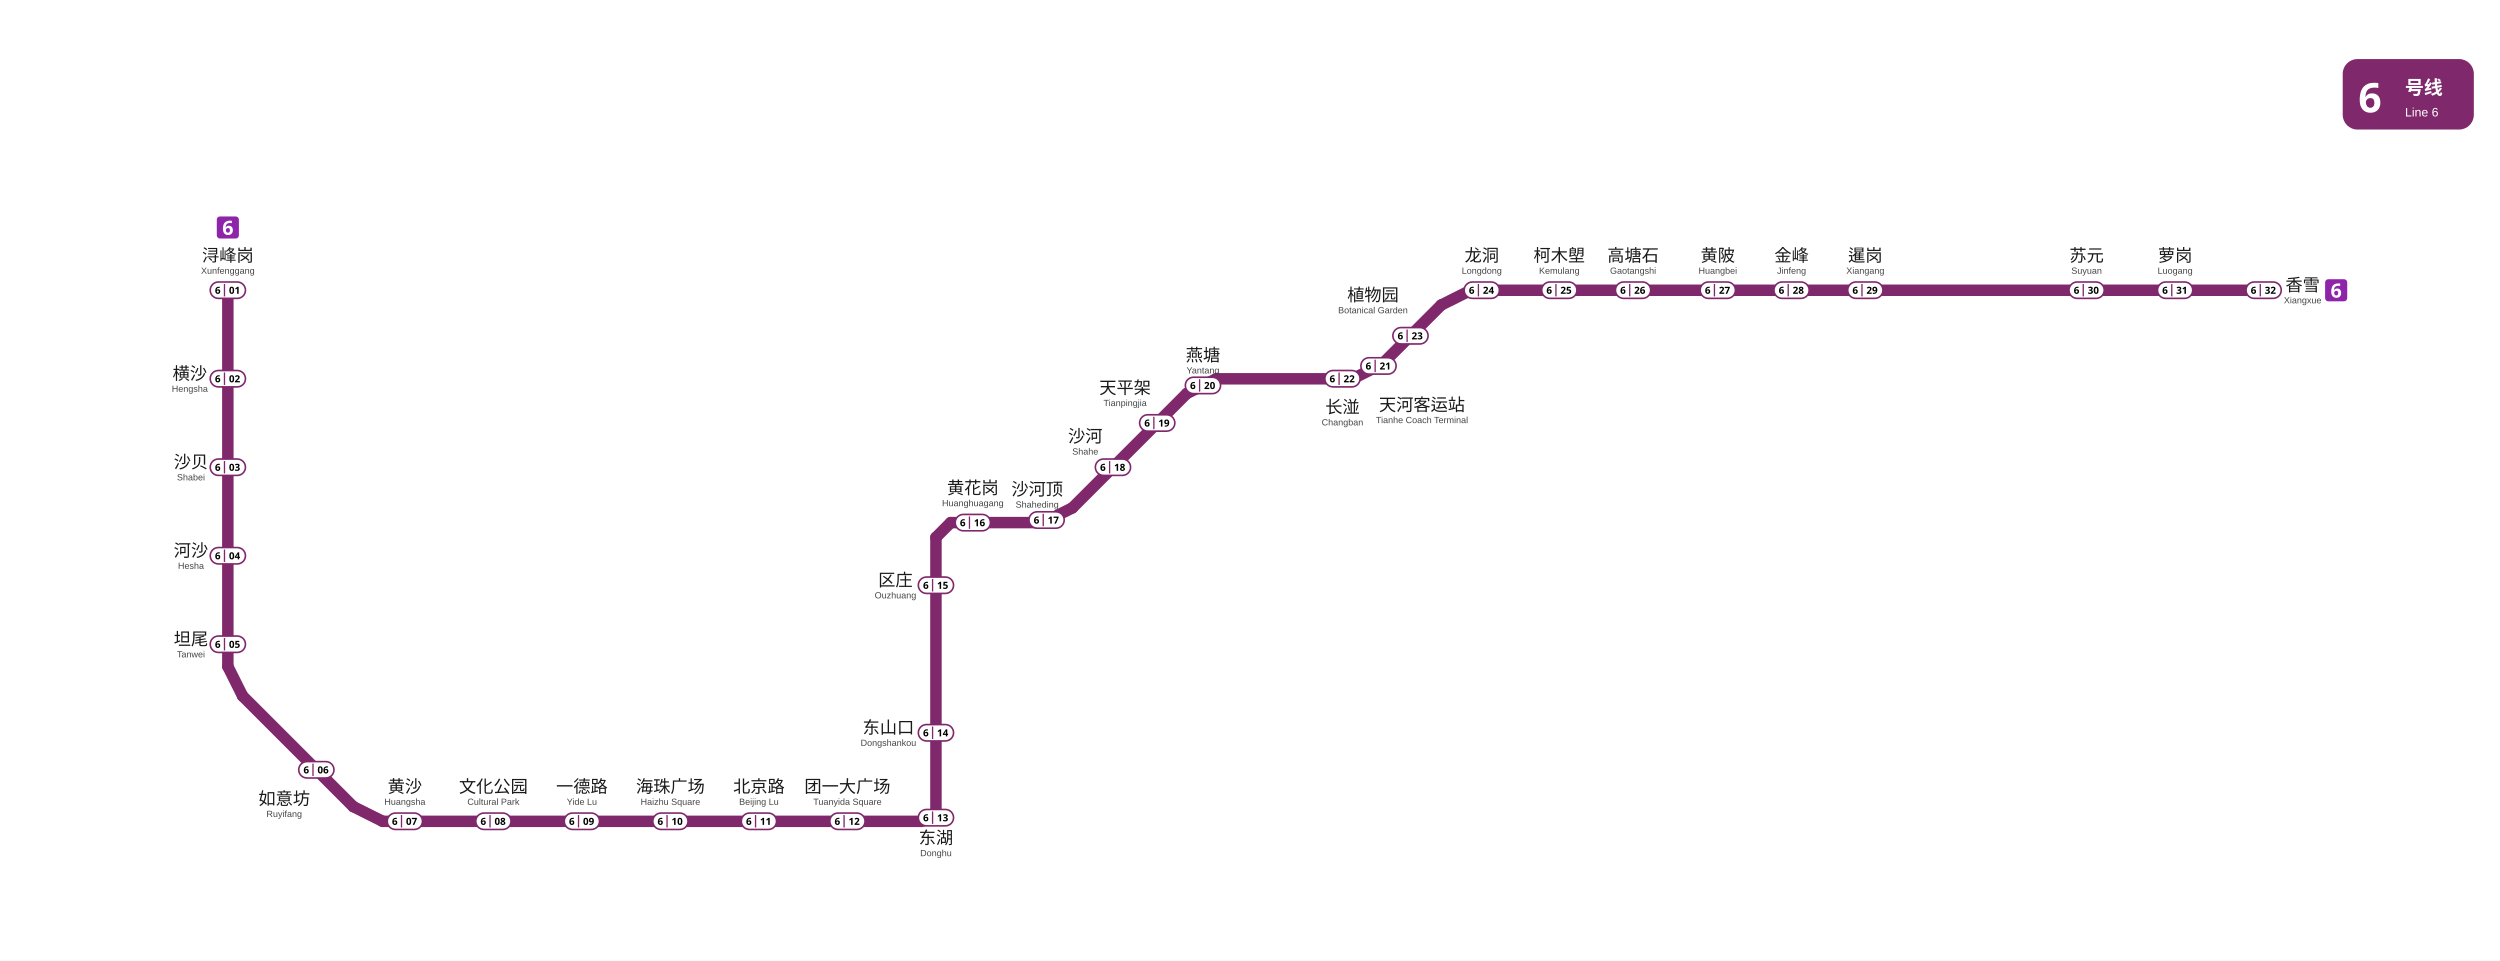
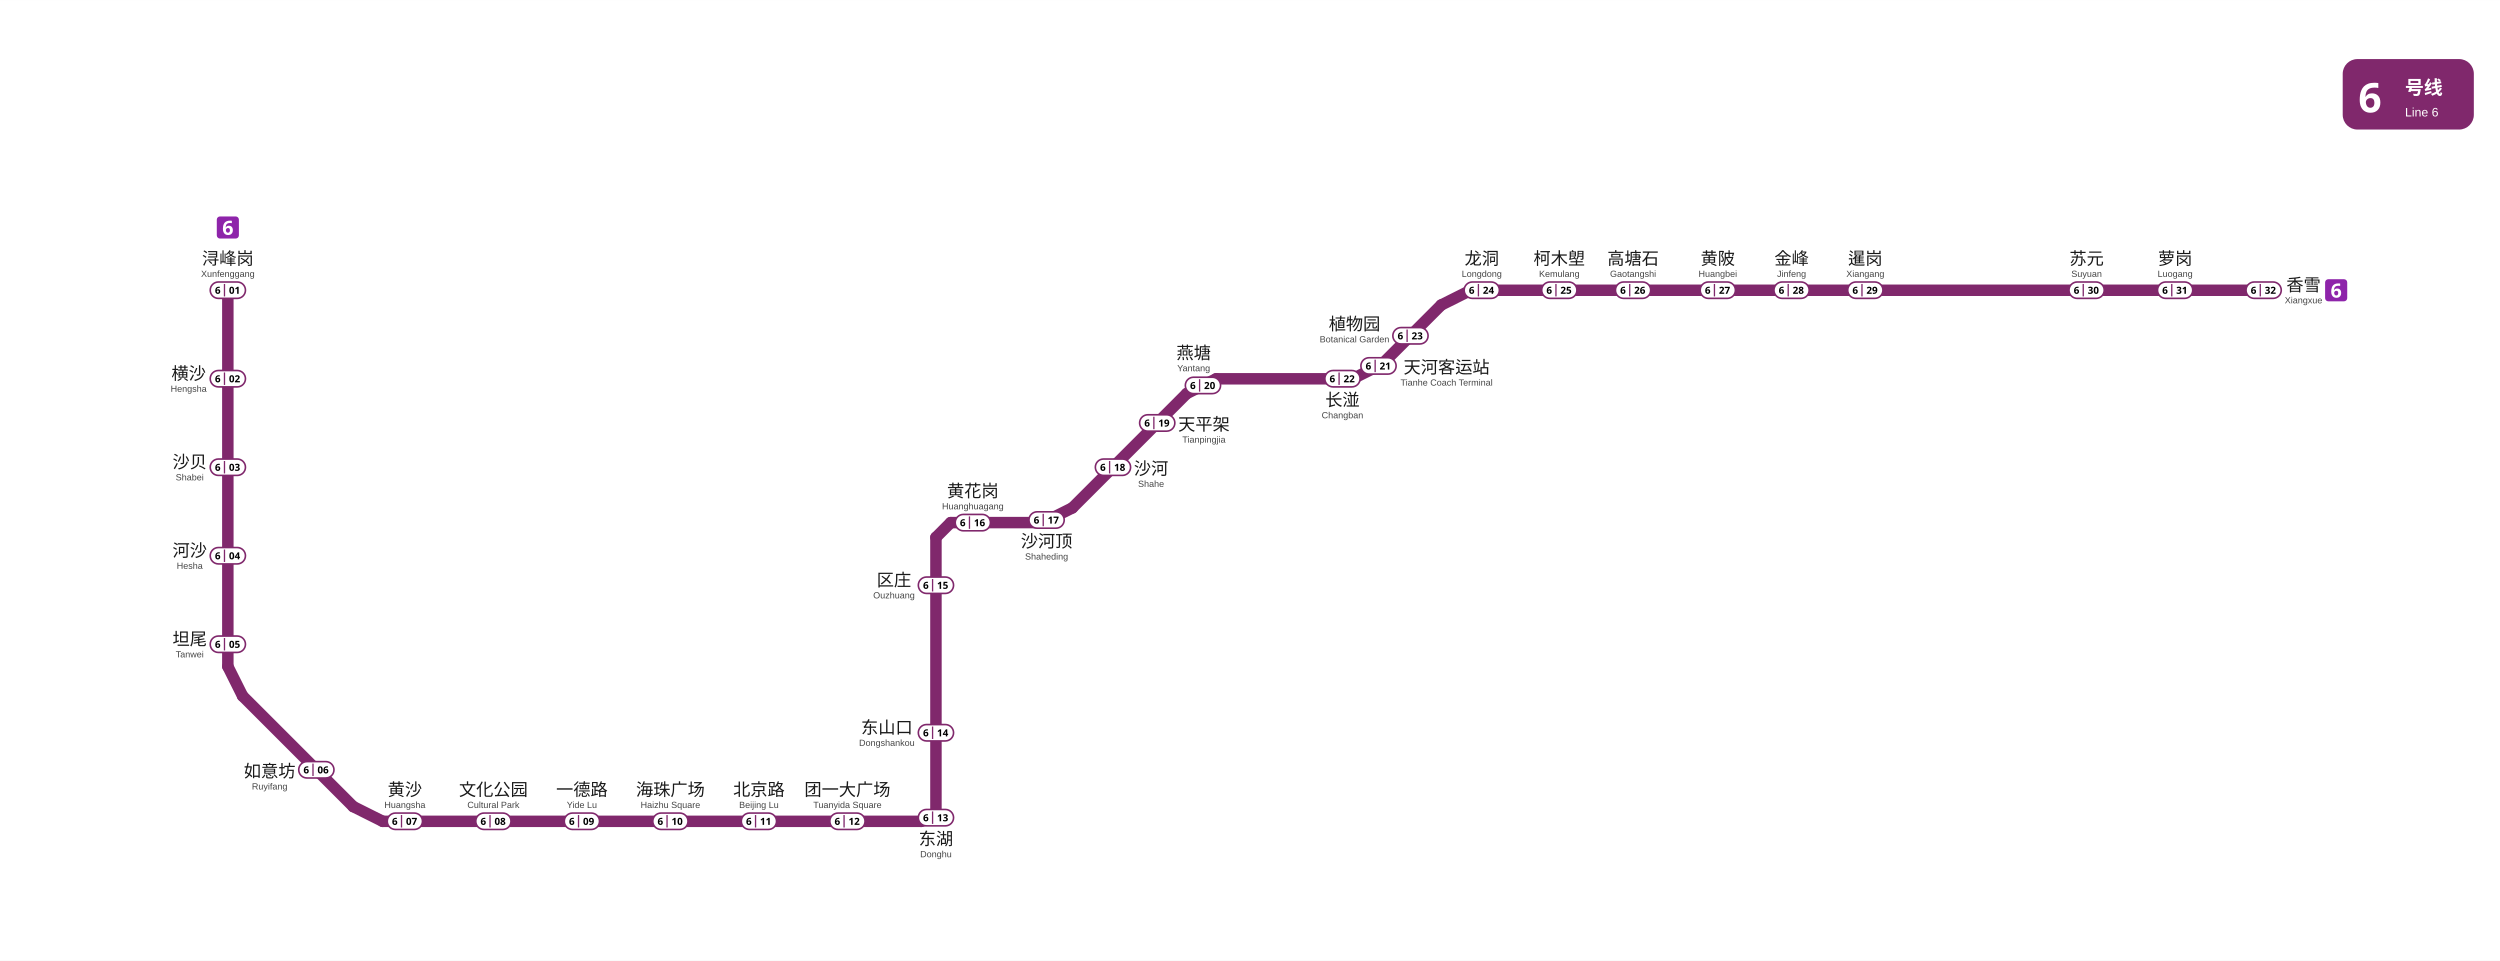
<svg xmlns="http://www.w3.org/2000/svg" viewBox="927.5 563.2 1525.2 586.0" data-pins="一德路,东山口,东湖,北京路,区庄,团一大广场,坦尾,天平架,天河客运站,如意坊,文化公园,暹岗,柯木塱,植物园,横沙,沙河,沙河顶,沙贝,河沙,浔峰岗,海珠广场,燕塘,苏元,萝岗,金峰,长湴,香雪,高塘石,黄沙,黄花岗,黄陂,龙洞" width="1525" height="586">
  <rect x="927.5" y="563.2" width="1525.245" height="586.05" fill="#ffffff" />
  <g id="走廊">
    <line x1="1066.50" y1="740.25" x2="1066.50" y2="969.75" style="fill:none;stroke:#80286c;stroke-width:7;stroke-linecap:round" />
    <line x1="1066.50" y1="969.75" x2="1075.50" y2="987.75" style="fill:none;stroke:#80286c;stroke-width:7;stroke-linecap:round" />
    <line x1="1075.50" y1="987.75" x2="1143.00" y2="1055.25" style="fill:none;stroke:#80286c;stroke-width:7;stroke-linecap:round" />
    <line x1="1143.00" y1="1055.25" x2="1161.00" y2="1064.25" style="fill:none;stroke:#80286c;stroke-width:7;stroke-linecap:round" />
    <line x1="1161.00" y1="1064.25" x2="1489.50" y2="1064.25" style="fill:none;stroke:#80286c;stroke-width:7;stroke-linecap:round" />
    <line x1="1489.50" y1="1064.25" x2="1498.50" y2="1062.00" style="fill:none;stroke:#80286c;stroke-width:7;stroke-linecap:round" />
    <line x1="1498.50" y1="891.00" x2="1498.50" y2="1062.00" style="fill:none;stroke:#80286c;stroke-width:7;stroke-linecap:round" />
    <line x1="1498.50" y1="891.00" x2="1507.50" y2="882.00" style="fill:none;stroke:#80286c;stroke-width:7;stroke-linecap:round" />
    <line x1="1507.50" y1="882.00" x2="1563.75" y2="882.00" style="fill:none;stroke:#80286c;stroke-width:7;stroke-linecap:round" />
    <line x1="1563.75" y1="882.00" x2="1581.75" y2="873.00" style="fill:none;stroke:#80286c;stroke-width:7;stroke-linecap:round" />
    <line x1="1581.75" y1="873.00" x2="1651.50" y2="803.25" style="fill:none;stroke:#80286c;stroke-width:7;stroke-linecap:round" />
    <line x1="1651.50" y1="803.25" x2="1669.50" y2="794.25" style="fill:none;stroke:#80286c;stroke-width:7;stroke-linecap:round" />
    <line x1="1669.50" y1="794.25" x2="1752.75" y2="794.25" style="fill:none;stroke:#80286c;stroke-width:7;stroke-linecap:round" />
    <line x1="1752.75" y1="794.25" x2="1770.75" y2="785.25" style="fill:none;stroke:#80286c;stroke-width:7;stroke-linecap:round" />
    <line x1="1770.75" y1="785.25" x2="1806.75" y2="749.25" style="fill:none;stroke:#80286c;stroke-width:7;stroke-linecap:round" />
    <line x1="1806.75" y1="749.25" x2="1824.75" y2="740.25" style="fill:none;stroke:#80286c;stroke-width:7;stroke-linecap:round" />
    <line x1="1824.75" y1="740.25" x2="2308.50" y2="740.25" style="fill:none;stroke:#80286c;stroke-width:7;stroke-linecap:round" />
  </g>
  <g id="线路徽标">
    <g data-badge="header" transform="translate(2356.74 599.2)" data-ink="#FFFFFF" data-box="2356.7,599.2,2436.7,642.2" data-chip="2356.7,599.2,2436.7,642.2">
      <rect x="0" y="0" width="80.0" height="43.0" rx="9.0" fill="#80286c" />
      <text x="9.5" y="32.5" font-family="'Microsoft YaHei', sans-serif" font-size="25" font-weight="bold" fill="#FFFFFF">6</text>
      <text x="38.0" y="21.5" font-family="'Microsoft YaHei', sans-serif" font-size="11.5" font-weight="600" fill="#FFFFFF">号线</text>
      <text x="38.0" y="35.0" font-family="Arial, sans-serif" font-size="7.5" fill="#FFFFFF">Line 6</text>
    </g>
    <g data-badge="chip" transform="translate(2346 733.505)" data-box="2346.0,733.5,2359.5,747.0">
      <path d="M11.54 13.49h-9.59c-1.07 0 -1.95 -0.88 -1.95 -1.95v-9.59c0 -1.07 0.88 -1.95 1.95 -1.95h9.59c1.07 0 1.95 0.88 1.95 1.95v9.59C13.49 12.61 12.61 13.49 11.54 13.49z" fill="#8E24AA" />
      <path d="M3.73 7.6c0 -0.49 0.04 -0.97 0.11 -1.46c0.07 -0.48 0.2 -0.94 0.38 -1.37c0.18 -0.43 0.43 -0.81 0.76 -1.14c0.32 -0.33 0.74 -0.59 1.24 -0.78c0.5 -0.19 1.11 -0.28 1.82 -0.28c0.17 0 0.36 0.01 0.59 0.02c0.22 0.01 0.41 0.03 0.56 0.07v1.45c-0.15 -0.03 -0.32 -0.06 -0.5 -0.08c-0.18 -0.02 -0.36 -0.04 -0.53 -0.04c-0.71 0 -1.26 0.11 -1.65 0.34c-0.39 0.22 -0.66 0.54 -0.82 0.94c-0.16 0.4 -0.25 0.87 -0.28 1.4h0.07c0.16 -0.28 0.39 -0.52 0.69 -0.71c0.3 -0.19 0.69 -0.29 1.17 -0.29c0.75 0 1.35 0.24 1.79 0.71c0.44 0.47 0.66 1.14 0.66 2c0 0.93 -0.26 1.66 -0.79 2.18c-0.52 0.53 -1.23 0.79 -2.13 0.79c-0.58 0 -1.11 -0.13 -1.58 -0.4c-0.47 -0.27 -0.85 -0.68 -1.13 -1.24C3.87 9.17 3.73 8.46 3.73 7.6zM6.82 9.91c0.35 0 0.64 -0.12 0.86 -0.37s0.34 -0.62 0.34 -1.13c0 -0.42 -0.1 -0.74 -0.29 -0.98c-0.19 -0.24 -0.48 -0.36 -0.88 -0.36c-0.27 0 -0.51 0.06 -0.7 0.18c-0.2 0.12 -0.35 0.27 -0.46 0.45c-0.11 0.18 -0.17 0.37 -0.17 0.56c0 0.26 0.05 0.52 0.14 0.78c0.1 0.26 0.24 0.47 0.44 0.63C6.31 9.83 6.54 9.91 6.82 9.91z" fill="#FFFFFF" />
    </g>
    <g data-badge="chip" transform="translate(1059.76 695.21)" data-box="1059.8,695.2,1073.2,708.7">
      <path d="M11.54 13.49h-9.59c-1.07 0 -1.95 -0.88 -1.95 -1.95v-9.59c0 -1.07 0.88 -1.95 1.95 -1.95h9.59c1.07 0 1.95 0.88 1.95 1.95v9.59C13.49 12.61 12.61 13.49 11.54 13.49z" fill="#8E24AA" />
      <path d="M3.73 7.6c0 -0.49 0.04 -0.97 0.11 -1.46c0.07 -0.48 0.2 -0.94 0.38 -1.37c0.18 -0.43 0.43 -0.81 0.76 -1.14c0.32 -0.33 0.74 -0.59 1.24 -0.78c0.5 -0.19 1.11 -0.28 1.82 -0.28c0.17 0 0.36 0.01 0.59 0.02c0.22 0.01 0.41 0.03 0.56 0.07v1.45c-0.15 -0.03 -0.32 -0.06 -0.5 -0.08c-0.18 -0.02 -0.36 -0.04 -0.53 -0.04c-0.71 0 -1.26 0.11 -1.65 0.34c-0.39 0.22 -0.66 0.54 -0.82 0.94c-0.16 0.4 -0.25 0.87 -0.28 1.4h0.07c0.16 -0.28 0.39 -0.52 0.69 -0.71c0.3 -0.19 0.69 -0.29 1.17 -0.29c0.75 0 1.35 0.24 1.79 0.71c0.44 0.47 0.66 1.14 0.66 2c0 0.93 -0.26 1.66 -0.79 2.18c-0.52 0.53 -1.23 0.79 -2.13 0.79c-0.58 0 -1.11 -0.13 -1.58 -0.4c-0.47 -0.27 -0.85 -0.68 -1.13 -1.24C3.87 9.17 3.73 8.46 3.73 7.6zM6.82 9.91c0.35 0 0.64 -0.12 0.86 -0.37s0.34 -0.62 0.34 -1.13c0 -0.42 -0.1 -0.74 -0.29 -0.98c-0.19 -0.24 -0.48 -0.36 -0.88 -0.36c-0.27 0 -0.51 0.06 -0.7 0.18c-0.2 0.12 -0.35 0.27 -0.46 0.45c-0.11 0.18 -0.17 0.37 -0.17 0.56c0 0.26 0.05 0.52 0.14 0.78c0.1 0.26 0.24 0.47 0.44 0.63C6.31 9.83 6.54 9.91 6.82 9.91z" fill="#FFFFFF" />
    </g>
  </g>
  <g id="站名标注" font-family="'Microsoft YaHei', 'PingFang SC', sans-serif">
-     <text x="2332.30" y="740.73" text-anchor="middle" font-size="10.5" font-weight="500" fill="#1a1a1a">香雪</text>
-     <text x="2332.30" y="748.23" text-anchor="middle" font-size="5.5" font-family="Arial, sans-serif" fill="#444444">Xiangxue</text>
-     <text x="2254.50" y="722.70" text-anchor="middle" font-size="10.5" font-weight="500" fill="#1a1a1a">萝岗</text>
-     <text x="2254.50" y="730.20" text-anchor="middle" font-size="5.5" font-family="Arial, sans-serif" fill="#444444">Luogang</text>
-     <text x="2200.50" y="722.70" text-anchor="middle" font-size="10.5" font-weight="500" fill="#1a1a1a">苏元</text>
-     <text x="2200.50" y="730.20" text-anchor="middle" font-size="5.5" font-family="Arial, sans-serif" fill="#444444">Suyuan</text>
-     <text x="2065.50" y="722.70" text-anchor="middle" font-size="10.5" font-weight="500" fill="#1a1a1a">暹岗</text>
-     <text x="2065.50" y="730.20" text-anchor="middle" font-size="5.5" font-family="Arial, sans-serif" fill="#444444">Xiangang</text>
-     <text x="2020.50" y="722.70" text-anchor="middle" font-size="10.5" font-weight="500" fill="#1a1a1a">金峰</text>
-     <text x="2020.50" y="730.20" text-anchor="middle" font-size="5.5" font-family="Arial, sans-serif" fill="#444444">Jinfeng</text>
-     <text x="1975.50" y="722.70" text-anchor="middle" font-size="10.5" font-weight="500" fill="#1a1a1a">黄陂</text>
-     <text x="1975.50" y="730.20" text-anchor="middle" font-size="5.5" font-family="Arial, sans-serif" fill="#444444">Huangbei</text>
-     <text x="1923.80" y="722.70" text-anchor="middle" font-size="10.5" font-weight="500" fill="#1a1a1a">高塘石</text>
-     <text x="1923.80" y="730.20" text-anchor="middle" font-size="5.5" font-family="Arial, sans-serif" fill="#444444">Gaotangshi</text>
-     <text x="1878.80" y="722.70" text-anchor="middle" font-size="10.5" font-weight="500" fill="#1a1a1a">柯木塱</text>
-     <text x="1878.80" y="730.20" text-anchor="middle" font-size="5.5" font-family="Arial, sans-serif" fill="#444444">Kemulang</text>
-     <text x="1831.50" y="722.70" text-anchor="middle" font-size="10.5" font-weight="500" fill="#1a1a1a">龙洞</text>
-     <text x="1831.50" y="730.20" text-anchor="middle" font-size="5.5" font-family="Arial, sans-serif" fill="#444444">Longdong</text>
-     <text x="1746.50" y="815.20" text-anchor="middle" font-size="10.5" font-weight="500" fill="#1a1a1a">长湴</text>
-     <text x="1746.50" y="822.70" text-anchor="middle" font-size="5.5" font-family="Arial, sans-serif" fill="#444444">Changban</text>
-     <text x="1613.90" y="803.40" text-anchor="middle" font-size="10.5" font-weight="500" fill="#1a1a1a">天平架</text>
-     <text x="1613.90" y="810.90" text-anchor="middle" font-size="5.5" font-family="Arial, sans-serif" fill="#444444">Tianpingjia</text>
-     <text x="1589.60" y="833.00" text-anchor="middle" font-size="10.5" font-weight="500" fill="#1a1a1a">沙河</text>
-     <text x="1589.60" y="840.50" text-anchor="middle" font-size="5.5" font-family="Arial, sans-serif" fill="#444444">Shahe</text>
-     <text x="1473.80" y="920.73" text-anchor="middle" font-size="10.5" font-weight="500" fill="#1a1a1a">区庄</text>
-     <text x="1473.80" y="928.23" text-anchor="middle" font-size="5.5" font-family="Arial, sans-serif" fill="#444444">Ouzhuang</text>
-     <text x="1469.50" y="1010.73" text-anchor="middle" font-size="10.5" font-weight="500" fill="#1a1a1a">东山口</text>
-     <text x="1469.50" y="1018.23" text-anchor="middle" font-size="5.5" font-family="Arial, sans-serif" fill="#444444">Dongshankou</text>
-     <text x="1444.50" y="1046.70" text-anchor="middle" font-size="10.5" font-weight="500" fill="#1a1a1a">团一大广场</text>
-     <text x="1444.50" y="1054.20" text-anchor="middle" font-size="5.5" font-family="Arial, sans-serif" fill="#444444">Tuanyida Square</text>
-     <text x="1390.50" y="1046.70" text-anchor="middle" font-size="10.5" font-weight="500" fill="#1a1a1a">北京路</text>
-     <text x="1390.50" y="1054.20" text-anchor="middle" font-size="5.5" font-family="Arial, sans-serif" fill="#444444">Beijing Lu</text>
-     <text x="1336.50" y="1046.70" text-anchor="middle" font-size="10.5" font-weight="500" fill="#1a1a1a">海珠广场</text>
-     <text x="1336.50" y="1054.20" text-anchor="middle" font-size="5.5" font-family="Arial, sans-serif" fill="#444444">Haizhu Square</text>
-     <text x="1282.50" y="1046.70" text-anchor="middle" font-size="10.5" font-weight="500" fill="#1a1a1a">一德路</text>
-     <text x="1282.50" y="1054.20" text-anchor="middle" font-size="5.5" font-family="Arial, sans-serif" fill="#444444">Yide Lu</text>
-     <text x="1228.50" y="1046.70" text-anchor="middle" font-size="10.5" font-weight="500" fill="#1a1a1a">文化公园</text>
-     <text x="1228.50" y="1054.20" text-anchor="middle" font-size="5.5" font-family="Arial, sans-serif" fill="#444444">Cultural Park</text>
-     <text x="1174.50" y="1046.70" text-anchor="middle" font-size="10.5" font-weight="500" fill="#1a1a1a">黄沙</text>
-     <text x="1174.50" y="1054.20" text-anchor="middle" font-size="5.5" font-family="Arial, sans-serif" fill="#444444">Huangsha</text>
-     <text x="1100.90" y="1054.10" text-anchor="middle" font-size="10.5" font-weight="500" fill="#1a1a1a">如意坊</text>
-     <text x="1100.90" y="1061.60" text-anchor="middle" font-size="5.5" font-family="Arial, sans-serif" fill="#444444">Ruyifang</text>
-     <text x="1044.00" y="956.73" text-anchor="middle" font-size="10.5" font-weight="500" fill="#1a1a1a">坦尾</text>
-     <text x="1044.00" y="964.23" text-anchor="middle" font-size="5.5" font-family="Arial, sans-serif" fill="#444444">Tanwei</text>
-     <text x="1044.00" y="902.73" text-anchor="middle" font-size="10.5" font-weight="500" fill="#1a1a1a">河沙</text>
-     <text x="1044.00" y="910.23" text-anchor="middle" font-size="5.5" font-family="Arial, sans-serif" fill="#444444">Hesha</text>
-     <text x="1044.00" y="848.73" text-anchor="middle" font-size="10.5" font-weight="500" fill="#1a1a1a">沙贝</text>
-     <text x="1044.00" y="856.23" text-anchor="middle" font-size="5.5" font-family="Arial, sans-serif" fill="#444444">Shabei</text>
-     <text x="1043.30" y="794.73" text-anchor="middle" font-size="10.5" font-weight="500" fill="#1a1a1a">横沙</text>
-     <text x="1043.30" y="802.23" text-anchor="middle" font-size="5.5" font-family="Arial, sans-serif" fill="#444444">Hengsha</text>
-     <text x="1066.50" y="722.70" text-anchor="middle" font-size="10.5" font-weight="500" fill="#1a1a1a">浔峰岗</text>
-     <text x="1066.50" y="730.20" text-anchor="middle" font-size="5.5" font-family="Arial, sans-serif" fill="#444444">Xunfenggang</text>
-     <text x="1765.10" y="746.80" text-anchor="middle" font-size="10.5" font-weight="500" fill="#1a1a1a">植物园</text>
-     <text x="1765.10" y="754.30" text-anchor="middle" font-size="5.5" font-family="Arial, sans-serif" fill="#444444">Botanical Garden</text>
-     <text x="1795.03" y="813.80" text-anchor="middle" font-size="10.5" font-weight="500" fill="#1a1a1a">天河客运站</text>
-     <text x="1795.03" y="821.30" text-anchor="middle" font-size="5.5" font-family="Arial, sans-serif" fill="#444444">Tianhe Coach Terminal</text>
-     <text x="1661.40" y="783.50" text-anchor="middle" font-size="10.5" font-weight="500" fill="#1a1a1a">燕塘</text>
-     <text x="1661.40" y="791.00" text-anchor="middle" font-size="5.5" font-family="Arial, sans-serif" fill="#444444">Yantang</text>
-     <text x="1560.26" y="865.36" text-anchor="middle" font-size="10.5" font-weight="500" fill="#1a1a1a">沙河顶</text>
-     <text x="1560.26" y="872.86" text-anchor="middle" font-size="5.5" font-family="Arial, sans-serif" fill="#444444">Shaheding</text>
-     <text x="1521.00" y="864.50" text-anchor="middle" font-size="10.5" font-weight="500" fill="#1a1a1a">黄花岗</text>
-     <text x="1521.00" y="872.00" text-anchor="middle" font-size="5.5" font-family="Arial, sans-serif" fill="#444444">Huanghuagang</text>
-     <text x="1498.50" y="1078.00" text-anchor="middle" font-size="10.5" font-weight="500" fill="#1a1a1a">东湖</text>
-     <text x="1498.50" y="1085.50" text-anchor="middle" font-size="5.5" font-family="Arial, sans-serif" fill="#444444">Donghu</text>
+     <text x="2332.85" y="740.73" text-anchor="middle" font-size="10.5" font-weight="500" fill="#1a1a1a">香雪</text>
+     <text x="2332.85" y="748.23" text-anchor="middle" font-size="5.5" font-family="Arial, sans-serif" fill="#444444">Xiangxue</text>
+     <text x="2254.50" y="724.60" text-anchor="middle" font-size="10.5" font-weight="500" fill="#1a1a1a">萝岗</text>
+     <text x="2254.50" y="732.10" text-anchor="middle" font-size="5.5" font-family="Arial, sans-serif" fill="#444444">Luogang</text>
+     <text x="2200.50" y="724.60" text-anchor="middle" font-size="10.5" font-weight="500" fill="#1a1a1a">苏元</text>
+     <text x="2200.50" y="732.10" text-anchor="middle" font-size="5.5" font-family="Arial, sans-serif" fill="#444444">Suyuan</text>
+     <text x="2065.50" y="724.60" text-anchor="middle" font-size="10.5" font-weight="500" fill="#1a1a1a">暹岗</text>
+     <text x="2065.50" y="732.10" text-anchor="middle" font-size="5.5" font-family="Arial, sans-serif" fill="#444444">Xiangang</text>
+     <text x="2020.50" y="724.60" text-anchor="middle" font-size="10.5" font-weight="500" fill="#1a1a1a">金峰</text>
+     <text x="2020.50" y="732.10" text-anchor="middle" font-size="5.5" font-family="Arial, sans-serif" fill="#444444">Jinfeng</text>
+     <text x="1975.50" y="724.60" text-anchor="middle" font-size="10.5" font-weight="500" fill="#1a1a1a">黄陂</text>
+     <text x="1975.50" y="732.10" text-anchor="middle" font-size="5.5" font-family="Arial, sans-serif" fill="#444444">Huangbei</text>
+     <text x="1923.80" y="724.60" text-anchor="middle" font-size="10.5" font-weight="500" fill="#1a1a1a">高塘石</text>
+     <text x="1923.80" y="732.10" text-anchor="middle" font-size="5.5" font-family="Arial, sans-serif" fill="#444444">Gaotangshi</text>
+     <text x="1878.80" y="724.60" text-anchor="middle" font-size="10.5" font-weight="500" fill="#1a1a1a">柯木塱</text>
+     <text x="1878.80" y="732.10" text-anchor="middle" font-size="5.5" font-family="Arial, sans-serif" fill="#444444">Kemulang</text>
+     <text x="1831.50" y="724.60" text-anchor="middle" font-size="10.5" font-weight="500" fill="#1a1a1a">龙洞</text>
+     <text x="1831.50" y="732.10" text-anchor="middle" font-size="5.5" font-family="Arial, sans-serif" fill="#444444">Longdong</text>
+     <text x="1746.50" y="810.86" text-anchor="middle" font-size="10.5" font-weight="500" fill="#1a1a1a">长湴</text>
+     <text x="1746.50" y="818.36" text-anchor="middle" font-size="5.5" font-family="Arial, sans-serif" fill="#444444">Changban</text>
+     <text x="1662.00" y="825.73" text-anchor="middle" font-size="10.5" font-weight="500" fill="#1a1a1a">天平架</text>
+     <text x="1662.00" y="833.23" text-anchor="middle" font-size="5.5" font-family="Arial, sans-serif" fill="#444444">Tianpingjia</text>
+     <text x="1629.75" y="852.73" text-anchor="middle" font-size="10.5" font-weight="500" fill="#1a1a1a">沙河</text>
+     <text x="1629.75" y="860.23" text-anchor="middle" font-size="5.5" font-family="Arial, sans-serif" fill="#444444">Shahe</text>
+     <text x="1472.90" y="920.73" text-anchor="middle" font-size="10.5" font-weight="500" fill="#1a1a1a">区庄</text>
+     <text x="1472.90" y="928.23" text-anchor="middle" font-size="5.5" font-family="Arial, sans-serif" fill="#444444">Ouzhuang</text>
+     <text x="1468.55" y="1010.73" text-anchor="middle" font-size="10.5" font-weight="500" fill="#1a1a1a">东山口</text>
+     <text x="1468.55" y="1018.23" text-anchor="middle" font-size="5.5" font-family="Arial, sans-serif" fill="#444444">Dongshankou</text>
+     <text x="1444.50" y="1048.60" text-anchor="middle" font-size="10.5" font-weight="500" fill="#1a1a1a">团一大广场</text>
+     <text x="1444.50" y="1056.10" text-anchor="middle" font-size="5.5" font-family="Arial, sans-serif" fill="#444444">Tuanyida Square</text>
+     <text x="1390.50" y="1048.60" text-anchor="middle" font-size="10.5" font-weight="500" fill="#1a1a1a">北京路</text>
+     <text x="1390.50" y="1056.10" text-anchor="middle" font-size="5.5" font-family="Arial, sans-serif" fill="#444444">Beijing Lu</text>
+     <text x="1336.50" y="1048.60" text-anchor="middle" font-size="10.5" font-weight="500" fill="#1a1a1a">海珠广场</text>
+     <text x="1336.50" y="1056.10" text-anchor="middle" font-size="5.5" font-family="Arial, sans-serif" fill="#444444">Haizhu Square</text>
+     <text x="1282.50" y="1048.60" text-anchor="middle" font-size="10.5" font-weight="500" fill="#1a1a1a">一德路</text>
+     <text x="1282.50" y="1056.10" text-anchor="middle" font-size="5.5" font-family="Arial, sans-serif" fill="#444444">Yide Lu</text>
+     <text x="1228.50" y="1048.60" text-anchor="middle" font-size="10.5" font-weight="500" fill="#1a1a1a">文化公园</text>
+     <text x="1228.50" y="1056.10" text-anchor="middle" font-size="5.5" font-family="Arial, sans-serif" fill="#444444">Cultural Park</text>
+     <text x="1174.50" y="1048.60" text-anchor="middle" font-size="10.5" font-weight="500" fill="#1a1a1a">黄沙</text>
+     <text x="1174.50" y="1056.10" text-anchor="middle" font-size="5.5" font-family="Arial, sans-serif" fill="#444444">Huangsha</text>
+     <text x="1092.00" y="1037.33" text-anchor="middle" font-size="10.5" font-weight="500" fill="#1a1a1a">如意坊</text>
+     <text x="1092.00" y="1044.83" text-anchor="middle" font-size="5.5" font-family="Arial, sans-serif" fill="#444444">Ruyifang</text>
+     <text x="1043.25" y="956.73" text-anchor="middle" font-size="10.5" font-weight="500" fill="#1a1a1a">坦尾</text>
+     <text x="1043.25" y="964.23" text-anchor="middle" font-size="5.5" font-family="Arial, sans-serif" fill="#444444">Tanwei</text>
+     <text x="1043.25" y="902.73" text-anchor="middle" font-size="10.5" font-weight="500" fill="#1a1a1a">河沙</text>
+     <text x="1043.25" y="910.23" text-anchor="middle" font-size="5.5" font-family="Arial, sans-serif" fill="#444444">Hesha</text>
+     <text x="1043.25" y="848.73" text-anchor="middle" font-size="10.5" font-weight="500" fill="#1a1a1a">沙贝</text>
+     <text x="1043.25" y="856.23" text-anchor="middle" font-size="5.5" font-family="Arial, sans-serif" fill="#444444">Shabei</text>
+     <text x="1042.60" y="794.73" text-anchor="middle" font-size="10.5" font-weight="500" fill="#1a1a1a">横沙</text>
+     <text x="1042.60" y="802.23" text-anchor="middle" font-size="5.5" font-family="Arial, sans-serif" fill="#444444">Hengsha</text>
+     <text x="1066.50" y="724.60" text-anchor="middle" font-size="10.5" font-weight="500" fill="#1a1a1a">浔峰岗</text>
+     <text x="1066.50" y="732.10" text-anchor="middle" font-size="5.5" font-family="Arial, sans-serif" fill="#444444">Xunfenggang</text>
+     <text x="1753.85" y="764.53" text-anchor="middle" font-size="10.5" font-weight="500" fill="#1a1a1a">植物园</text>
+     <text x="1753.85" y="772.03" text-anchor="middle" font-size="5.5" font-family="Arial, sans-serif" fill="#444444">Botanical Garden</text>
+     <text x="1810.04" y="790.93" text-anchor="middle" font-size="10.5" font-weight="500" fill="#1a1a1a">天河客运站</text>
+     <text x="1810.04" y="798.43" text-anchor="middle" font-size="5.5" font-family="Arial, sans-serif" fill="#444444">Tianhe Coach Terminal</text>
+     <text x="1655.74" y="782.16" text-anchor="middle" font-size="10.5" font-weight="500" fill="#1a1a1a">燕塘</text>
+     <text x="1655.74" y="789.66" text-anchor="middle" font-size="5.5" font-family="Arial, sans-serif" fill="#444444">Yantang</text>
+     <text x="1566.00" y="897.06" text-anchor="middle" font-size="10.5" font-weight="500" fill="#1a1a1a">沙河顶</text>
+     <text x="1566.00" y="904.56" text-anchor="middle" font-size="5.5" font-family="Arial, sans-serif" fill="#444444">Shaheding</text>
+     <text x="1521.00" y="866.40" text-anchor="middle" font-size="10.5" font-weight="500" fill="#1a1a1a">黄花岗</text>
+     <text x="1521.00" y="873.90" text-anchor="middle" font-size="5.5" font-family="Arial, sans-serif" fill="#444444">Huanghuagang</text>
+     <text x="1498.50" y="1078.66" text-anchor="middle" font-size="10.5" font-weight="500" fill="#1a1a1a">东湖</text>
+     <text x="1498.50" y="1086.16" text-anchor="middle" font-size="5.5" font-family="Arial, sans-serif" fill="#444444">Donghu</text>
  </g>
  <g id="编号牌" font-family="'Microsoft YaHei', 'PingFang SC', sans-serif">
    <rect x="2297.75" y="735.20" width="21.50" height="10.00" rx="5.00" fill="#FFFFFF" stroke="#80286c" stroke-width="1.0" />
    <line x1="2306.45" y1="736.40" x2="2306.45" y2="744.00" stroke="#80286c" stroke-width="0.8" />
    <text x="2302.35" y="740.08" text-anchor="middle" dominant-baseline="central" font-size="6.0" font-weight="700" fill="#000000">6</text>
    <text x="2312.60" y="740.08" text-anchor="middle" dominant-baseline="central" font-size="6.0" font-weight="700" fill="#000000">32</text>
    <rect x="2243.75" y="735.20" width="21.50" height="10.00" rx="5.00" fill="#FFFFFF" stroke="#80286c" stroke-width="1.0" />
    <line x1="2252.45" y1="736.40" x2="2252.45" y2="744.00" stroke="#80286c" stroke-width="0.8" />
    <text x="2248.35" y="740.08" text-anchor="middle" dominant-baseline="central" font-size="6.0" font-weight="700" fill="#000000">6</text>
    <text x="2258.60" y="740.08" text-anchor="middle" dominant-baseline="central" font-size="6.0" font-weight="700" fill="#000000">31</text>
    <rect x="2189.75" y="735.20" width="21.50" height="10.00" rx="5.00" fill="#FFFFFF" stroke="#80286c" stroke-width="1.0" />
    <line x1="2198.45" y1="736.40" x2="2198.45" y2="744.00" stroke="#80286c" stroke-width="0.8" />
    <text x="2194.35" y="740.08" text-anchor="middle" dominant-baseline="central" font-size="6.0" font-weight="700" fill="#000000">6</text>
    <text x="2204.60" y="740.08" text-anchor="middle" dominant-baseline="central" font-size="6.0" font-weight="700" fill="#000000">30</text>
    <rect x="2054.75" y="735.20" width="21.50" height="10.00" rx="5.00" fill="#FFFFFF" stroke="#80286c" stroke-width="1.0" />
    <line x1="2063.45" y1="736.40" x2="2063.45" y2="744.00" stroke="#80286c" stroke-width="0.8" />
    <text x="2059.35" y="740.08" text-anchor="middle" dominant-baseline="central" font-size="6.0" font-weight="700" fill="#000000">6</text>
    <text x="2069.60" y="740.08" text-anchor="middle" dominant-baseline="central" font-size="6.0" font-weight="700" fill="#000000">29</text>
    <rect x="2009.75" y="735.20" width="21.50" height="10.00" rx="5.00" fill="#FFFFFF" stroke="#80286c" stroke-width="1.0" />
    <line x1="2018.45" y1="736.40" x2="2018.45" y2="744.00" stroke="#80286c" stroke-width="0.8" />
    <text x="2014.35" y="740.08" text-anchor="middle" dominant-baseline="central" font-size="6.0" font-weight="700" fill="#000000">6</text>
    <text x="2024.60" y="740.08" text-anchor="middle" dominant-baseline="central" font-size="6.0" font-weight="700" fill="#000000">28</text>
    <rect x="1964.75" y="735.20" width="21.50" height="10.00" rx="5.00" fill="#FFFFFF" stroke="#80286c" stroke-width="1.0" />
    <line x1="1973.45" y1="736.40" x2="1973.45" y2="744.00" stroke="#80286c" stroke-width="0.8" />
    <text x="1969.35" y="740.08" text-anchor="middle" dominant-baseline="central" font-size="6.0" font-weight="700" fill="#000000">6</text>
    <text x="1979.60" y="740.08" text-anchor="middle" dominant-baseline="central" font-size="6.0" font-weight="700" fill="#000000">27</text>
    <rect x="1913.05" y="735.20" width="21.50" height="10.00" rx="5.00" fill="#FFFFFF" stroke="#80286c" stroke-width="1.0" />
    <line x1="1921.75" y1="736.40" x2="1921.75" y2="744.00" stroke="#80286c" stroke-width="0.8" />
    <text x="1917.65" y="740.08" text-anchor="middle" dominant-baseline="central" font-size="6.0" font-weight="700" fill="#000000">6</text>
    <text x="1927.90" y="740.08" text-anchor="middle" dominant-baseline="central" font-size="6.0" font-weight="700" fill="#000000">26</text>
    <rect x="1868.05" y="735.20" width="21.50" height="10.00" rx="5.00" fill="#FFFFFF" stroke="#80286c" stroke-width="1.0" />
    <line x1="1876.75" y1="736.40" x2="1876.75" y2="744.00" stroke="#80286c" stroke-width="0.8" />
    <text x="1872.65" y="740.08" text-anchor="middle" dominant-baseline="central" font-size="6.0" font-weight="700" fill="#000000">6</text>
    <text x="1882.90" y="740.08" text-anchor="middle" dominant-baseline="central" font-size="6.0" font-weight="700" fill="#000000">25</text>
    <rect x="1820.75" y="735.20" width="21.50" height="10.00" rx="5.00" fill="#FFFFFF" stroke="#80286c" stroke-width="1.0" />
    <line x1="1829.45" y1="736.40" x2="1829.45" y2="744.00" stroke="#80286c" stroke-width="0.8" />
    <text x="1825.35" y="740.08" text-anchor="middle" dominant-baseline="central" font-size="6.0" font-weight="700" fill="#000000">6</text>
    <text x="1835.60" y="740.08" text-anchor="middle" dominant-baseline="central" font-size="6.0" font-weight="700" fill="#000000">24</text>
    <rect x="1777.25" y="763.00" width="21.50" height="10.00" rx="5.00" fill="#FFFFFF" stroke="#80286c" stroke-width="1.0" />
    <line x1="1785.95" y1="764.20" x2="1785.95" y2="771.80" stroke="#80286c" stroke-width="0.8" />
    <text x="1781.85" y="767.88" text-anchor="middle" dominant-baseline="central" font-size="6.0" font-weight="700" fill="#000000">6</text>
    <text x="1792.10" y="767.88" text-anchor="middle" dominant-baseline="central" font-size="6.0" font-weight="700" fill="#000000">23</text>
    <rect x="1735.75" y="789.20" width="21.50" height="10.00" rx="5.00" fill="#FFFFFF" stroke="#80286c" stroke-width="1.0" />
    <line x1="1744.45" y1="790.40" x2="1744.45" y2="798.00" stroke="#80286c" stroke-width="0.8" />
    <text x="1740.35" y="794.08" text-anchor="middle" dominant-baseline="central" font-size="6.0" font-weight="700" fill="#000000">6</text>
    <text x="1750.60" y="794.08" text-anchor="middle" dominant-baseline="central" font-size="6.0" font-weight="700" fill="#000000">22</text>
    <rect x="1757.75" y="781.40" width="21.50" height="10.00" rx="5.00" fill="#FFFFFF" stroke="#80286c" stroke-width="1.0" />
    <line x1="1766.45" y1="782.60" x2="1766.45" y2="790.20" stroke="#80286c" stroke-width="0.8" />
    <text x="1762.35" y="786.28" text-anchor="middle" dominant-baseline="central" font-size="6.0" font-weight="700" fill="#000000">6</text>
    <text x="1772.60" y="786.28" text-anchor="middle" dominant-baseline="central" font-size="6.0" font-weight="700" fill="#000000">21</text>
    <rect x="1650.65" y="793.30" width="21.50" height="10.00" rx="5.00" fill="#FFFFFF" stroke="#80286c" stroke-width="1.0" />
    <line x1="1659.35" y1="794.50" x2="1659.35" y2="802.10" stroke="#80286c" stroke-width="0.8" />
    <text x="1655.25" y="798.18" text-anchor="middle" dominant-baseline="central" font-size="6.0" font-weight="700" fill="#000000">6</text>
    <text x="1665.50" y="798.18" text-anchor="middle" dominant-baseline="central" font-size="6.0" font-weight="700" fill="#000000">20</text>
    <rect x="1622.75" y="816.20" width="21.50" height="10.00" rx="5.00" fill="#FFFFFF" stroke="#80286c" stroke-width="1.0" />
    <line x1="1631.45" y1="817.40" x2="1631.45" y2="825.00" stroke="#80286c" stroke-width="0.8" />
    <text x="1627.35" y="821.08" text-anchor="middle" dominant-baseline="central" font-size="6.0" font-weight="700" fill="#000000">6</text>
    <text x="1637.60" y="821.08" text-anchor="middle" dominant-baseline="central" font-size="6.0" font-weight="700" fill="#000000">19</text>
    <rect x="1595.75" y="843.20" width="21.50" height="10.00" rx="5.00" fill="#FFFFFF" stroke="#80286c" stroke-width="1.0" />
    <line x1="1604.45" y1="844.40" x2="1604.45" y2="852.00" stroke="#80286c" stroke-width="0.8" />
    <text x="1600.35" y="848.08" text-anchor="middle" dominant-baseline="central" font-size="6.0" font-weight="700" fill="#000000">6</text>
    <text x="1610.60" y="848.08" text-anchor="middle" dominant-baseline="central" font-size="6.0" font-weight="700" fill="#000000">18</text>
    <rect x="1555.25" y="875.40" width="21.50" height="10.00" rx="5.00" fill="#FFFFFF" stroke="#80286c" stroke-width="1.0" />
    <line x1="1563.95" y1="876.60" x2="1563.95" y2="884.20" stroke="#80286c" stroke-width="0.8" />
    <text x="1559.85" y="880.28" text-anchor="middle" dominant-baseline="central" font-size="6.0" font-weight="700" fill="#000000">6</text>
    <text x="1570.10" y="880.28" text-anchor="middle" dominant-baseline="central" font-size="6.0" font-weight="700" fill="#000000">17</text>
    <rect x="1510.25" y="877.00" width="21.50" height="10.00" rx="5.00" fill="#FFFFFF" stroke="#80286c" stroke-width="1.0" />
    <line x1="1518.95" y1="878.20" x2="1518.95" y2="885.80" stroke="#80286c" stroke-width="0.8" />
    <text x="1514.85" y="881.88" text-anchor="middle" dominant-baseline="central" font-size="6.0" font-weight="700" fill="#000000">6</text>
    <text x="1525.10" y="881.88" text-anchor="middle" dominant-baseline="central" font-size="6.0" font-weight="700" fill="#000000">16</text>
    <rect x="1487.75" y="915.20" width="21.50" height="10.00" rx="5.00" fill="#FFFFFF" stroke="#80286c" stroke-width="1.0" />
    <line x1="1496.45" y1="916.40" x2="1496.45" y2="924.00" stroke="#80286c" stroke-width="0.8" />
    <text x="1492.35" y="920.08" text-anchor="middle" dominant-baseline="central" font-size="6.0" font-weight="700" fill="#000000">6</text>
    <text x="1502.60" y="920.08" text-anchor="middle" dominant-baseline="central" font-size="6.0" font-weight="700" fill="#000000">15</text>
    <rect x="1487.75" y="1005.20" width="21.50" height="10.00" rx="5.00" fill="#FFFFFF" stroke="#80286c" stroke-width="1.0" />
    <line x1="1496.45" y1="1006.40" x2="1496.45" y2="1014.00" stroke="#80286c" stroke-width="0.8" />
    <text x="1492.35" y="1010.08" text-anchor="middle" dominant-baseline="central" font-size="6.0" font-weight="700" fill="#000000">6</text>
    <text x="1502.60" y="1010.08" text-anchor="middle" dominant-baseline="central" font-size="6.0" font-weight="700" fill="#000000">14</text>
    <rect x="1487.75" y="1057.00" width="21.50" height="10.00" rx="5.00" fill="#FFFFFF" stroke="#80286c" stroke-width="1.0" />
    <line x1="1496.45" y1="1058.20" x2="1496.45" y2="1065.80" stroke="#80286c" stroke-width="0.8" />
    <text x="1492.35" y="1061.88" text-anchor="middle" dominant-baseline="central" font-size="6.0" font-weight="700" fill="#000000">6</text>
    <text x="1502.60" y="1061.88" text-anchor="middle" dominant-baseline="central" font-size="6.0" font-weight="700" fill="#000000">13</text>
    <rect x="1433.75" y="1059.20" width="21.50" height="10.00" rx="5.00" fill="#FFFFFF" stroke="#80286c" stroke-width="1.0" />
    <line x1="1442.45" y1="1060.40" x2="1442.45" y2="1068.00" stroke="#80286c" stroke-width="0.8" />
    <text x="1438.35" y="1064.08" text-anchor="middle" dominant-baseline="central" font-size="6.0" font-weight="700" fill="#000000">6</text>
    <text x="1448.60" y="1064.08" text-anchor="middle" dominant-baseline="central" font-size="6.0" font-weight="700" fill="#000000">12</text>
    <rect x="1379.75" y="1059.20" width="21.50" height="10.00" rx="5.00" fill="#FFFFFF" stroke="#80286c" stroke-width="1.0" />
    <line x1="1388.45" y1="1060.40" x2="1388.45" y2="1068.00" stroke="#80286c" stroke-width="0.8" />
    <text x="1384.35" y="1064.08" text-anchor="middle" dominant-baseline="central" font-size="6.0" font-weight="700" fill="#000000">6</text>
    <text x="1394.60" y="1064.08" text-anchor="middle" dominant-baseline="central" font-size="6.0" font-weight="700" fill="#000000">11</text>
    <rect x="1325.75" y="1059.20" width="21.50" height="10.00" rx="5.00" fill="#FFFFFF" stroke="#80286c" stroke-width="1.0" />
    <line x1="1334.45" y1="1060.40" x2="1334.45" y2="1068.00" stroke="#80286c" stroke-width="0.8" />
    <text x="1330.35" y="1064.08" text-anchor="middle" dominant-baseline="central" font-size="6.0" font-weight="700" fill="#000000">6</text>
    <text x="1340.60" y="1064.08" text-anchor="middle" dominant-baseline="central" font-size="6.0" font-weight="700" fill="#000000">10</text>
    <rect x="1271.75" y="1059.20" width="21.50" height="10.00" rx="5.00" fill="#FFFFFF" stroke="#80286c" stroke-width="1.0" />
    <line x1="1280.45" y1="1060.40" x2="1280.45" y2="1068.00" stroke="#80286c" stroke-width="0.8" />
    <text x="1276.35" y="1064.08" text-anchor="middle" dominant-baseline="central" font-size="6.0" font-weight="700" fill="#000000">6</text>
    <text x="1286.60" y="1064.08" text-anchor="middle" dominant-baseline="central" font-size="6.0" font-weight="700" fill="#000000">09</text>
    <rect x="1217.75" y="1059.20" width="21.50" height="10.00" rx="5.00" fill="#FFFFFF" stroke="#80286c" stroke-width="1.0" />
    <line x1="1226.45" y1="1060.40" x2="1226.45" y2="1068.00" stroke="#80286c" stroke-width="0.8" />
    <text x="1222.35" y="1064.08" text-anchor="middle" dominant-baseline="central" font-size="6.0" font-weight="700" fill="#000000">6</text>
    <text x="1232.60" y="1064.08" text-anchor="middle" dominant-baseline="central" font-size="6.0" font-weight="700" fill="#000000">08</text>
    <rect x="1163.75" y="1059.20" width="21.50" height="10.00" rx="5.00" fill="#FFFFFF" stroke="#80286c" stroke-width="1.0" />
    <line x1="1172.45" y1="1060.40" x2="1172.45" y2="1068.00" stroke="#80286c" stroke-width="0.8" />
    <text x="1168.35" y="1064.08" text-anchor="middle" dominant-baseline="central" font-size="6.0" font-weight="700" fill="#000000">6</text>
    <text x="1178.60" y="1064.08" text-anchor="middle" dominant-baseline="central" font-size="6.0" font-weight="700" fill="#000000">07</text>
    <rect x="1109.75" y="1027.80" width="21.50" height="10.00" rx="5.00" fill="#FFFFFF" stroke="#80286c" stroke-width="1.0" />
    <line x1="1118.45" y1="1029.00" x2="1118.45" y2="1036.60" stroke="#80286c" stroke-width="0.8" />
    <text x="1114.35" y="1032.68" text-anchor="middle" dominant-baseline="central" font-size="6.0" font-weight="700" fill="#000000">6</text>
    <text x="1124.60" y="1032.68" text-anchor="middle" dominant-baseline="central" font-size="6.0" font-weight="700" fill="#000000">06</text>
    <rect x="1055.75" y="951.20" width="21.50" height="10.00" rx="5.00" fill="#FFFFFF" stroke="#80286c" stroke-width="1.0" />
    <line x1="1064.45" y1="952.40" x2="1064.45" y2="960.00" stroke="#80286c" stroke-width="0.8" />
    <text x="1060.35" y="956.08" text-anchor="middle" dominant-baseline="central" font-size="6.0" font-weight="700" fill="#000000">6</text>
    <text x="1070.60" y="956.08" text-anchor="middle" dominant-baseline="central" font-size="6.0" font-weight="700" fill="#000000">05</text>
    <rect x="1055.75" y="897.20" width="21.50" height="10.00" rx="5.00" fill="#FFFFFF" stroke="#80286c" stroke-width="1.0" />
    <line x1="1064.45" y1="898.40" x2="1064.45" y2="906.00" stroke="#80286c" stroke-width="0.8" />
    <text x="1060.35" y="902.08" text-anchor="middle" dominant-baseline="central" font-size="6.0" font-weight="700" fill="#000000">6</text>
    <text x="1070.60" y="902.08" text-anchor="middle" dominant-baseline="central" font-size="6.0" font-weight="700" fill="#000000">04</text>
    <rect x="1055.75" y="843.20" width="21.50" height="10.00" rx="5.00" fill="#FFFFFF" stroke="#80286c" stroke-width="1.0" />
    <line x1="1064.45" y1="844.40" x2="1064.45" y2="852.00" stroke="#80286c" stroke-width="0.8" />
    <text x="1060.35" y="848.08" text-anchor="middle" dominant-baseline="central" font-size="6.0" font-weight="700" fill="#000000">6</text>
    <text x="1070.60" y="848.08" text-anchor="middle" dominant-baseline="central" font-size="6.0" font-weight="700" fill="#000000">03</text>
    <rect x="1055.75" y="789.20" width="21.50" height="10.00" rx="5.00" fill="#FFFFFF" stroke="#80286c" stroke-width="1.0" />
    <line x1="1064.45" y1="790.40" x2="1064.45" y2="798.00" stroke="#80286c" stroke-width="0.8" />
    <text x="1060.35" y="794.08" text-anchor="middle" dominant-baseline="central" font-size="6.0" font-weight="700" fill="#000000">6</text>
    <text x="1070.60" y="794.08" text-anchor="middle" dominant-baseline="central" font-size="6.0" font-weight="700" fill="#000000">02</text>
    <rect x="1055.75" y="735.20" width="21.50" height="10.00" rx="5.00" fill="#FFFFFF" stroke="#80286c" stroke-width="1.0" />
    <line x1="1064.45" y1="736.40" x2="1064.45" y2="744.00" stroke="#80286c" stroke-width="0.8" />
    <text x="1060.35" y="740.08" text-anchor="middle" dominant-baseline="central" font-size="6.0" font-weight="700" fill="#000000">6</text>
    <text x="1070.60" y="740.08" text-anchor="middle" dominant-baseline="central" font-size="6.0" font-weight="700" fill="#000000">01</text>
  </g>
</svg>
